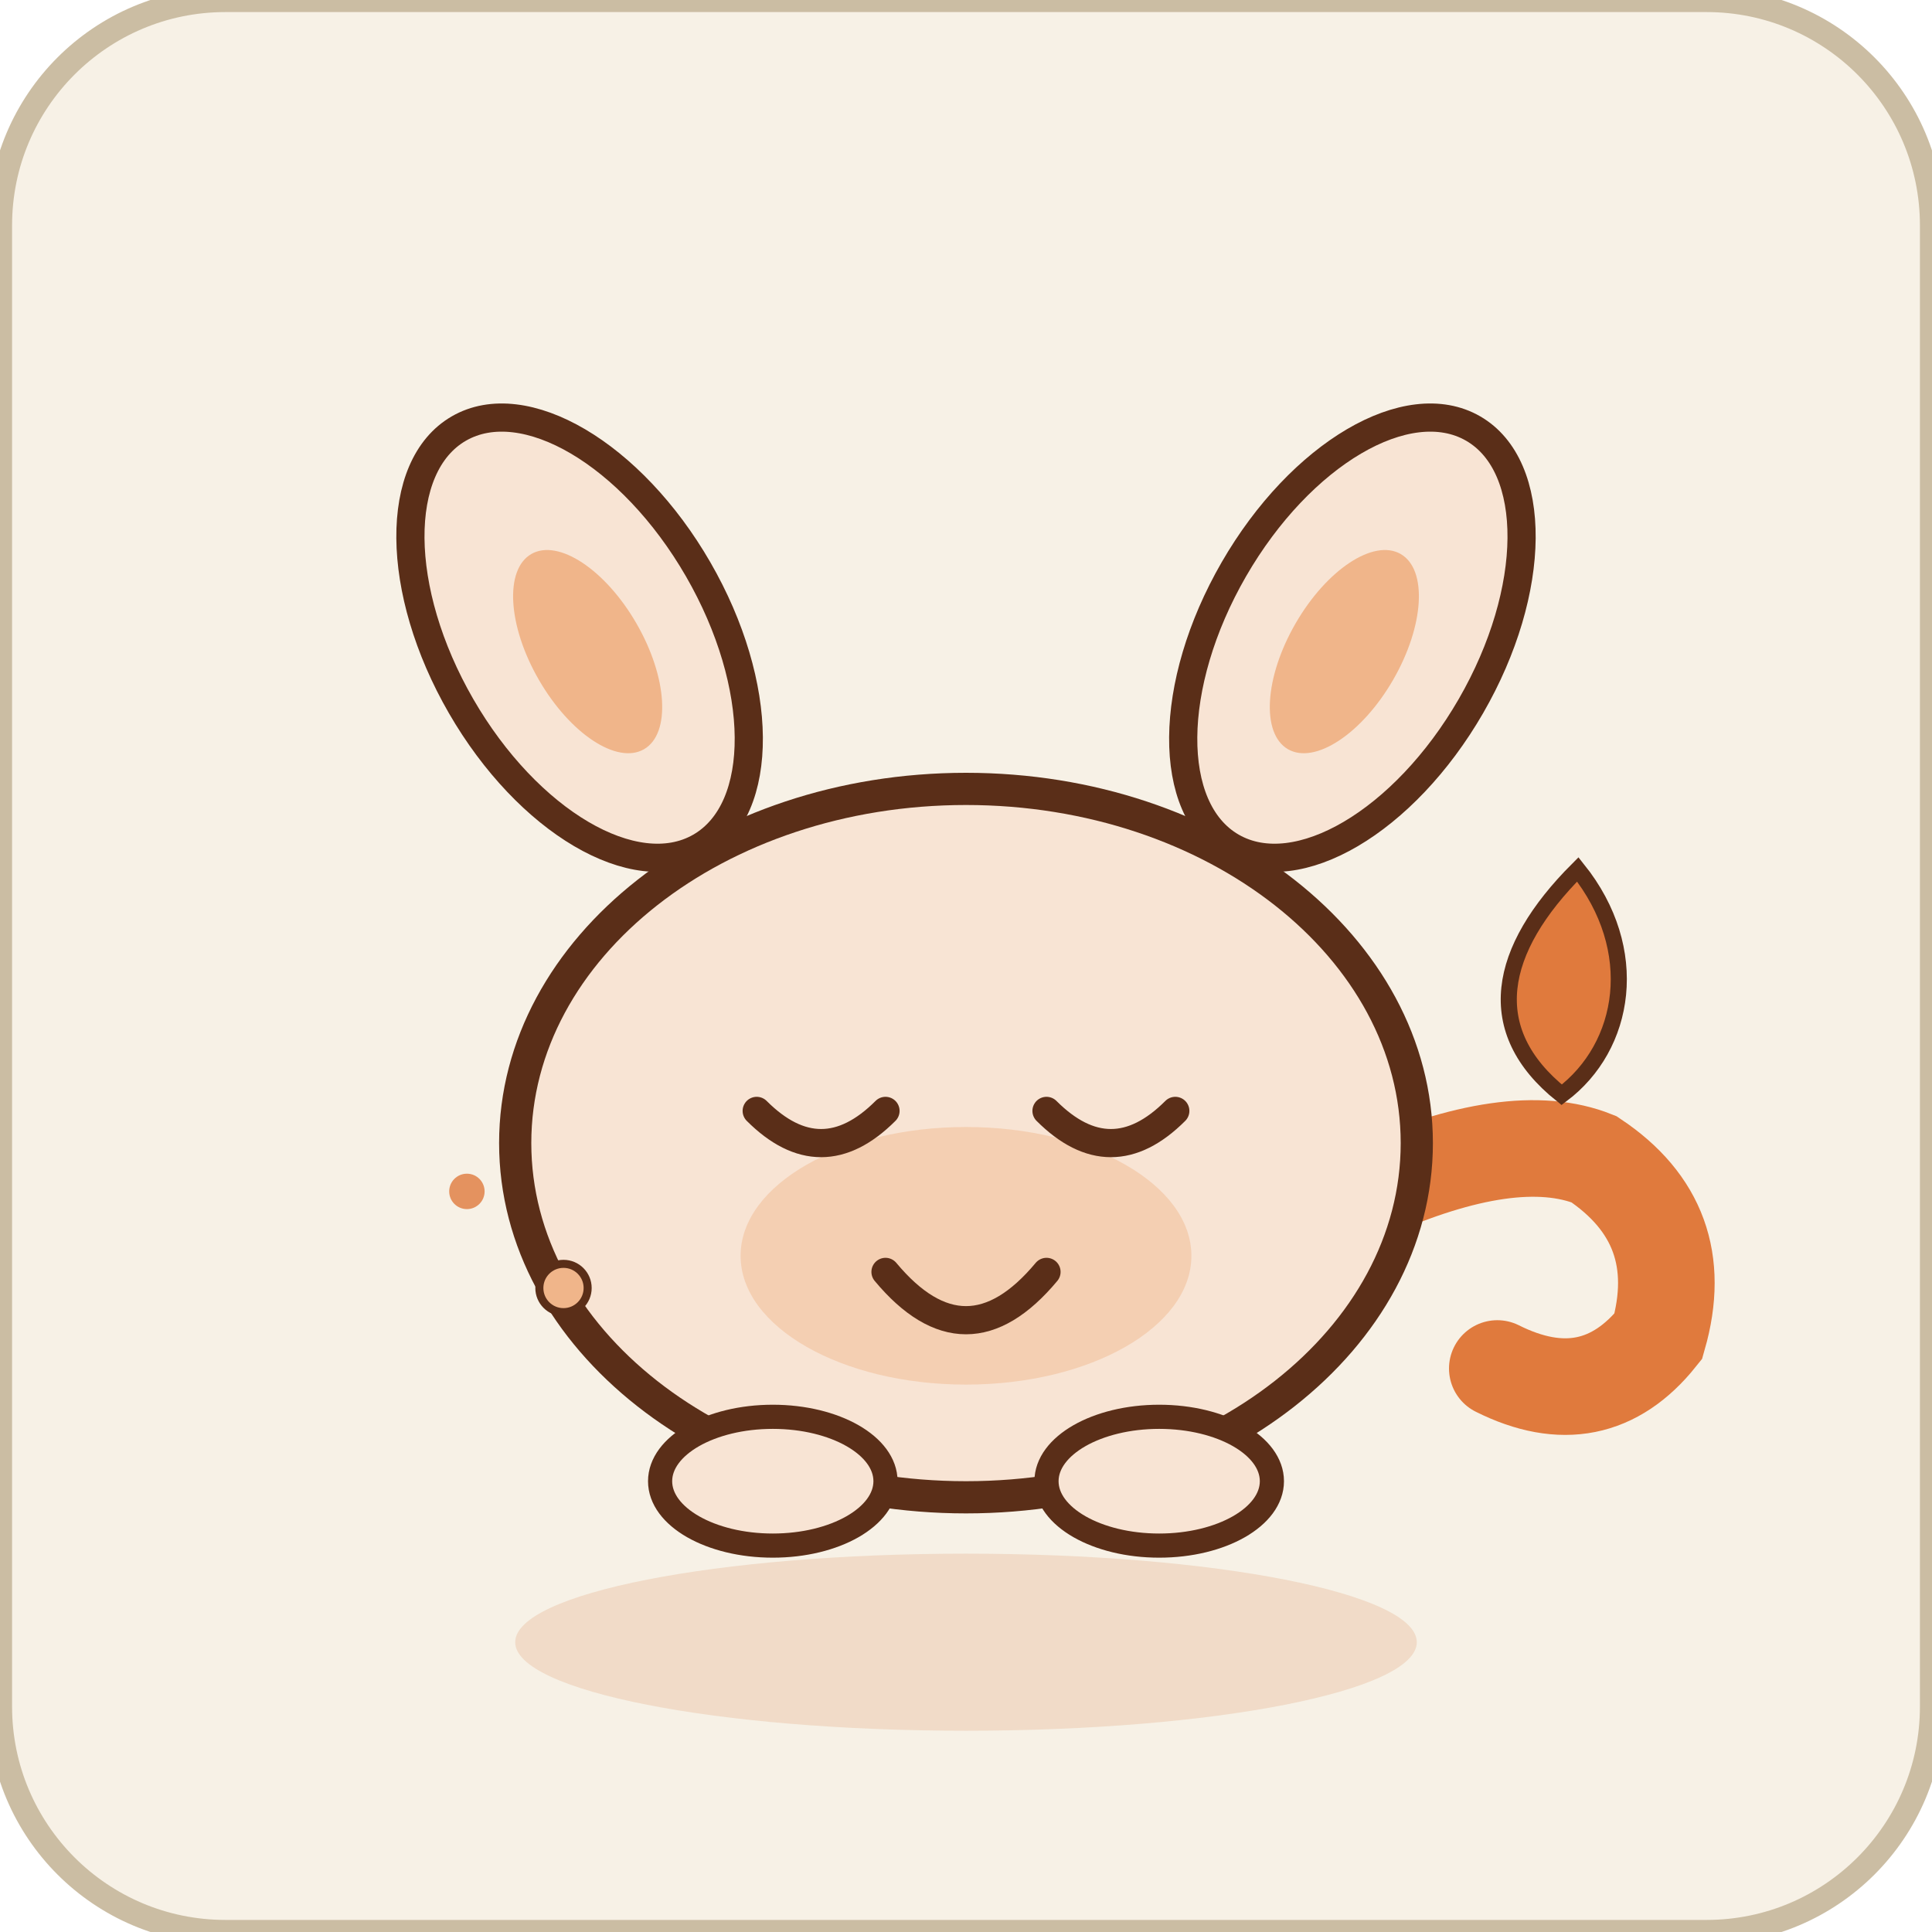
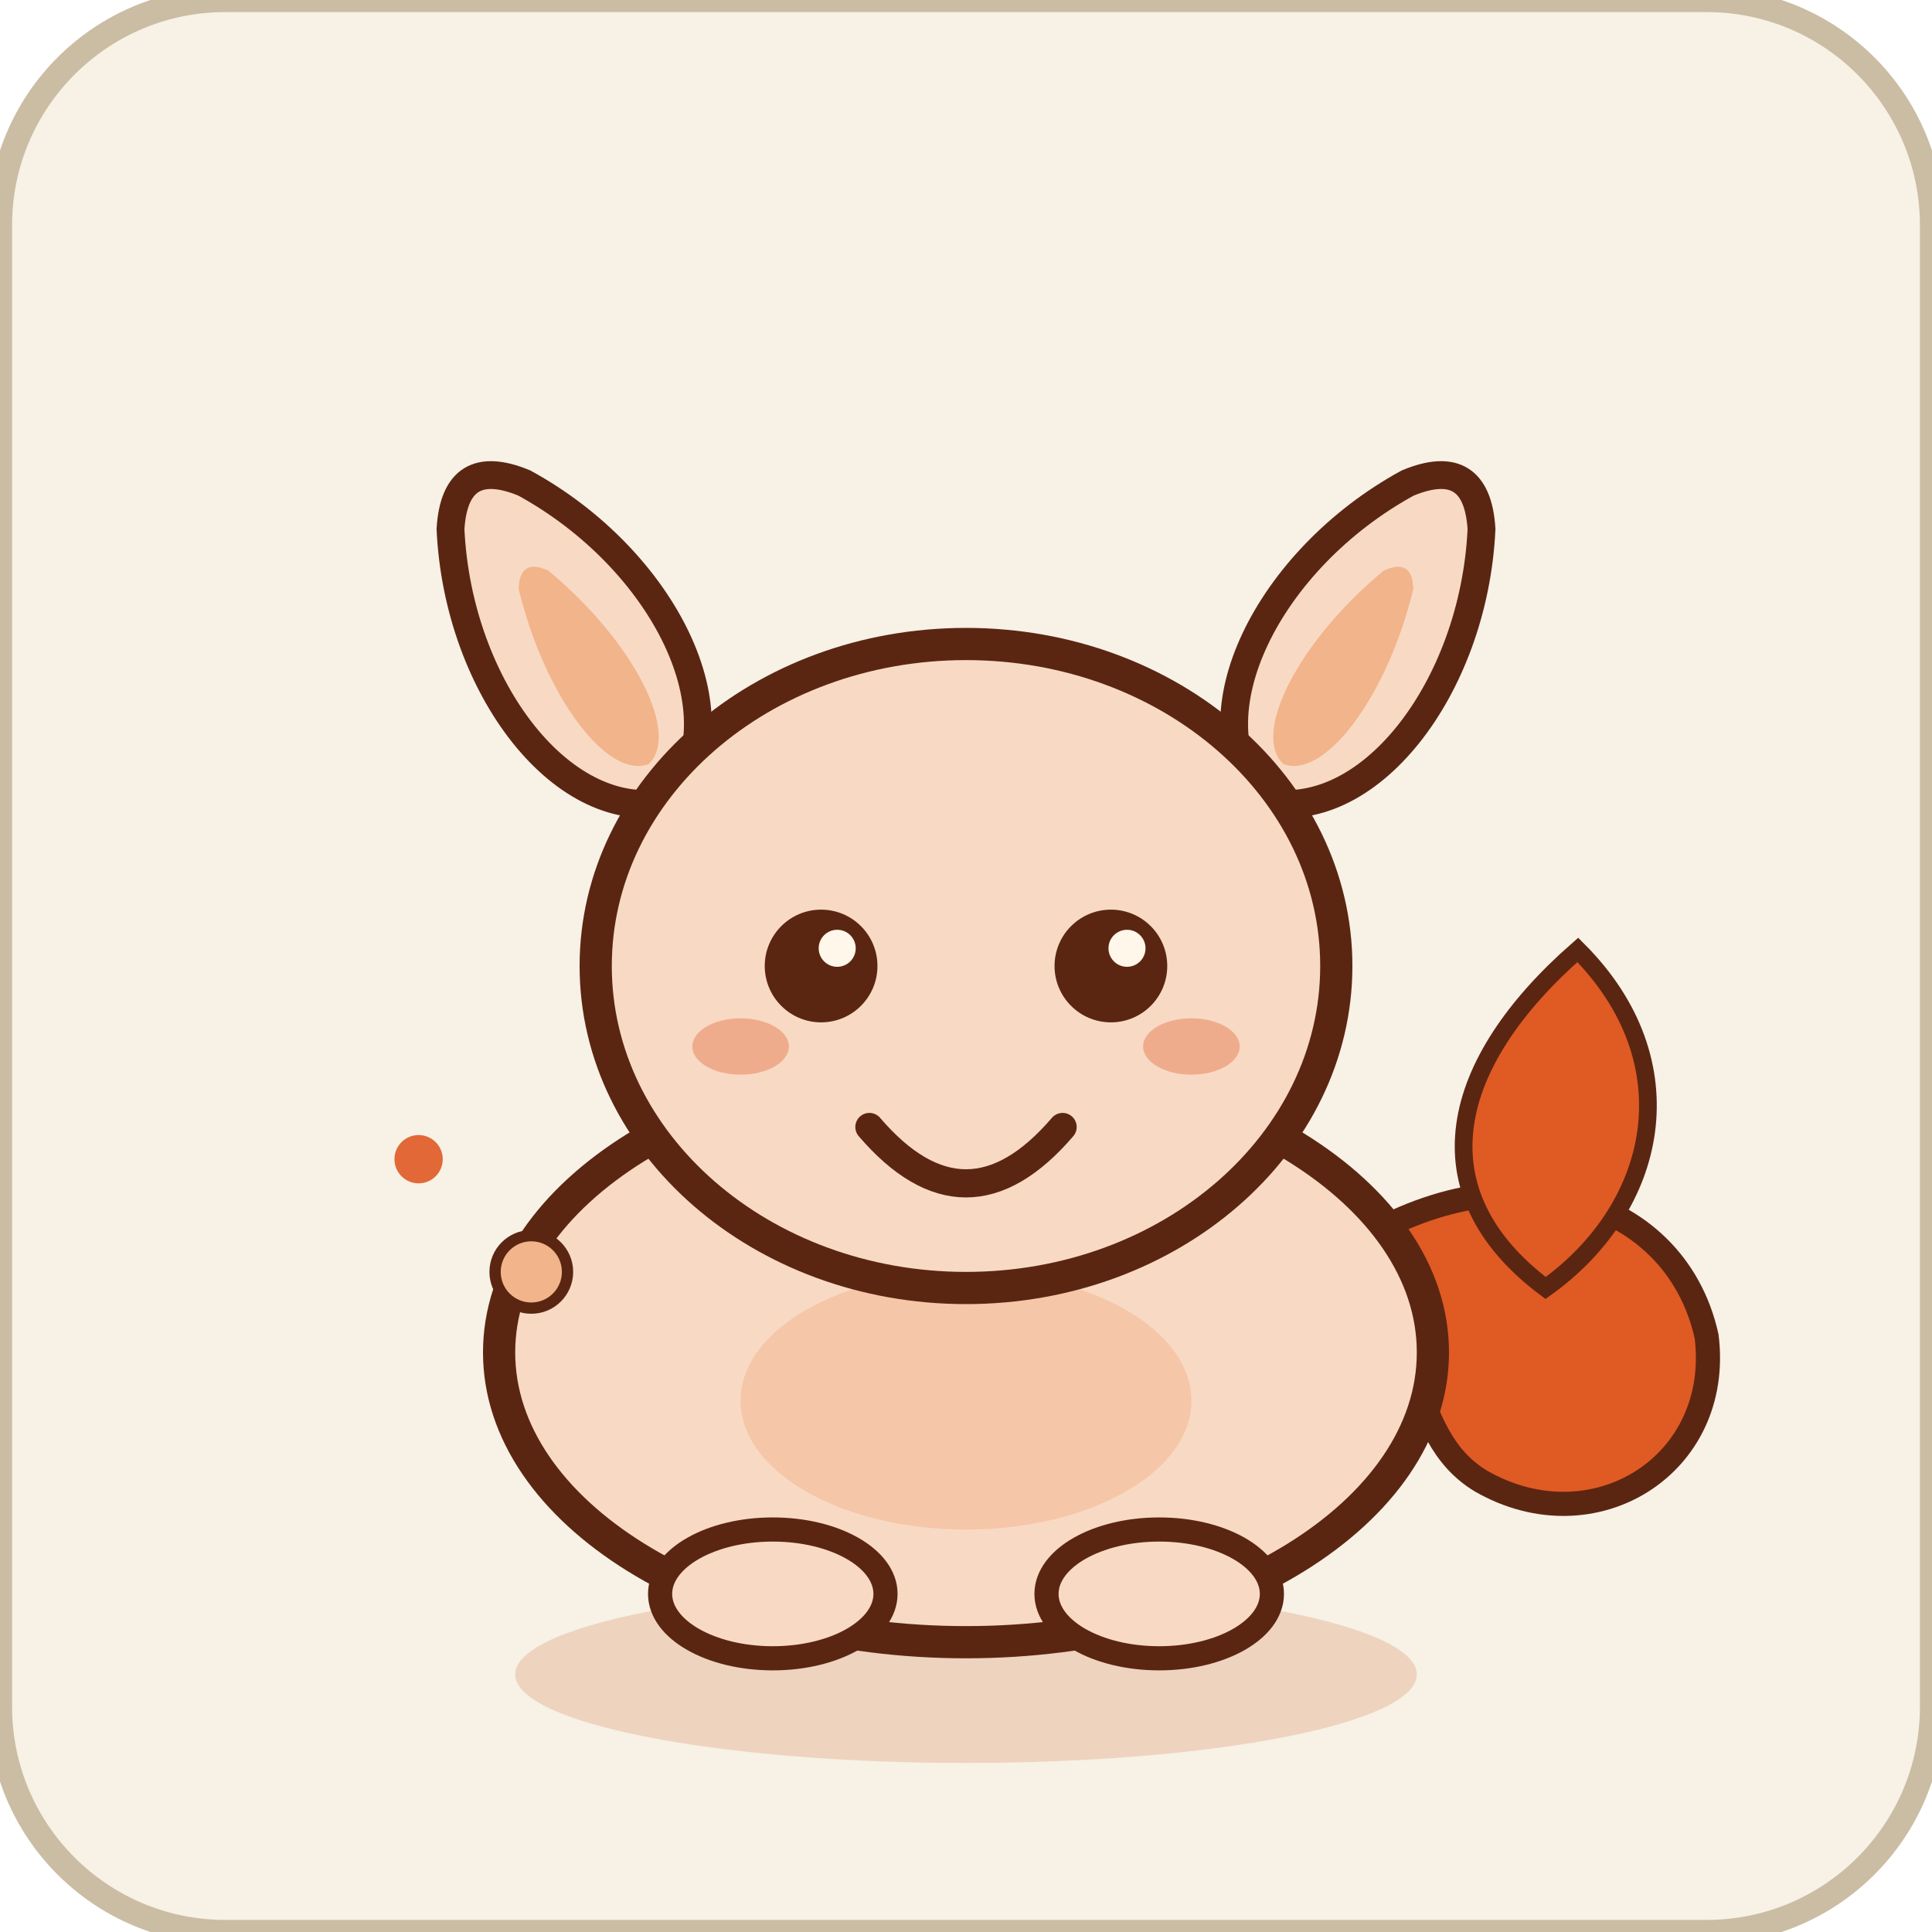
<svg xmlns="http://www.w3.org/2000/svg" viewBox="0 0 240 240" width="240" height="240" role="img" data-gitty-class="fire" data-gitty-stage="adult" data-gitty-behavior="idle" data-gitty-face="happy">
-   <style> .gitty-idle { animation: gitty-bob 2.6s ease-in-out infinite; } .gitty-playing { animation: gitty-play 0.7s ease-in-out infinite; } .gitty-eating { animation: gitty-nibble 0.55s ease-in-out infinite; } .gitty-resting { animation: gitty-bob 4s ease-in-out infinite; } .gitty-sleepy { animation: gitty-bob 3.4s ease-in-out infinite; } .gitty-sleeping, .gitty-hibernating { animation: gitty-breathe 4.8s ease-in-out infinite; } .gitty-playing .gitty-tail { animation: gitty-wag 0.8s ease-in-out infinite; } .gitty-idle .gitty-ear, .gitty-playing .gitty-ear { animation: gitty-ear 2.8s ease-in-out infinite; } .gitty-bubble { animation: gitty-rise 3s ease-in-out infinite; } .gitty-flame { animation: gitty-flicker 0.9s ease-in-out infinite; } .gitty-spark { animation: gitty-flicker 1.2s ease-in-out infinite; } .gitty-psy { animation: gitty-float 2.8s ease-in-out infinite; } .gitty-zzz { animation: gitty-fade 2.2s ease-in-out infinite; } .gitty-orbit { animation: gitty-spin 6s linear infinite; } @keyframes gitty-bob { 0%, 100% { transform: translateY(0); } 50% { transform: translateY(-4px); } } @keyframes gitty-play { 0%, 100% { transform: translateY(0) rotate(0deg); } 30% { transform: translateY(-6px) rotate(-5deg); } 70% { transform: translateY(-2px) rotate(5deg); } } @keyframes gitty-nibble { 0%, 100% { transform: translateY(0); } 50% { transform: translateY(2px); } } @keyframes gitty-breathe { 0%, 100% { transform: scale(1); } 50% { transform: scale(1.018); } } @keyframes gitty-wag { 0%, 100% { transform: rotate(0deg); } 50% { transform: rotate(16deg); } } @keyframes gitty-ear { 0%, 78%, 100% { transform: rotate(0deg); } 88% { transform: rotate(-9deg); } } @keyframes gitty-rise { 0%, 100% { opacity: 0.35; transform: translateY(0); } 50% { opacity: 0.9; transform: translateY(-8px); } } @keyframes gitty-flicker { 0%, 100% { opacity: 0.65; } 50% { opacity: 1; } } @keyframes gitty-float { 0%, 100% { transform: translateY(0); } 50% { transform: translateY(-6px); } } @keyframes gitty-fade { 0%, 100% { opacity: 0.25; } 50% { opacity: 0.8; } } @keyframes gitty-spin { to { transform: rotate(360deg); } } @media (max-width: 96px) { .gitty-detail { display: none; } } @media (prefers-reduced-motion: reduce) { .gitty-idle, .gitty-playing, .gitty-eating, .gitty-resting, .gitty-sleepy, .gitty-sleeping, .gitty-hibernating, .gitty-bubble, .gitty-flame, .gitty-spark, .gitty-psy, .gitty-zzz, .gitty-orbit, .gitty-playing .gitty-tail, .gitty-idle .gitty-ear, .gitty-playing .gitty-ear { animation: none; } } </style>
+   <style> .gitty-idle { animation: gitty-bob 2.6s ease-in-out infinite; } .gitty-playing { animation: gitty-play 0.7s ease-in-out infinite; } .gitty-eating { animation: gitty-nibble 0.55s ease-in-out infinite; } .gitty-resting { animation: gitty-bob 4s ease-in-out infinite; } .gitty-sleepy { animation: gitty-bob 3.4s ease-in-out infinite; } .gitty-sleeping, .gitty-hibernating { animation: gitty-breathe 4.8s ease-in-out infinite; } .gitty-playing .gitty-tail { animation: gitty-wag 0.8s ease-in-out infinite; } .gitty-idle .gitty-ear, .gitty-playing .gitty-ear { animation: gitty-ear 2.8s ease-in-out infinite; } .gitty-bubble { animation: gitty-rise 3s ease-in-out infinite; } .gitty-flame { animation: gitty-flicker 0.9s ease-in-out infinite; } .gitty-spark { animation: gitty-flicker 1.2s ease-in-out infinite; } .gitty-psy { animation: gitty-float 2.8s ease-in-out infinite; } .gitty-zzz { animation: gitty-fade 2.2s ease-in-out infinite; } .gitty-orbit { animation: gitty-spin 6s linear infinite; } .gitty-shadow-idle { animation: gitty-shadow-bob 2.6s ease-in-out infinite; } .gitty-shadow-playing { animation: gitty-shadow-play 0.7s ease-in-out infinite; } .gitty-shadow-eating { animation: gitty-shadow-nibble 0.55s ease-in-out infinite; } .gitty-shadow-resting { animation: gitty-shadow-bob 4s ease-in-out infinite; } .gitty-shadow-sleepy { animation: gitty-shadow-bob 3.4s ease-in-out infinite; } .gitty-shadow-sleeping, .gitty-shadow-hibernating { animation: gitty-shadow-breathe 4.8s ease-in-out infinite; } @keyframes gitty-bob { 0%, 100% { transform: translateY(0); } 50% { transform: translateY(-4px); } } @keyframes gitty-play { 0%, 100% { transform: translateY(0) rotate(0deg); } 30% { transform: translateY(-6px) rotate(-5deg); } 70% { transform: translateY(-2px) rotate(5deg); } } @keyframes gitty-nibble { 0%, 100% { transform: translateY(0); } 50% { transform: translateY(2px); } } @keyframes gitty-breathe { 0%, 100% { transform: scale(1); } 50% { transform: scale(1.018); } } @keyframes gitty-wag { 0%, 100% { transform: rotate(0deg); } 50% { transform: rotate(16deg); } } @keyframes gitty-ear { 0%, 78%, 100% { transform: rotate(0deg); } 88% { transform: rotate(-9deg); } } @keyframes gitty-rise { 0%, 100% { opacity: 0.35; transform: translateY(0); } 50% { opacity: 0.9; transform: translateY(-8px); } } @keyframes gitty-flicker { 0%, 100% { opacity: 0.65; } 50% { opacity: 1; } } @keyframes gitty-float { 0%, 100% { transform: translateY(0); } 50% { transform: translateY(-6px); } } @keyframes gitty-fade { 0%, 100% { opacity: 0.25; } 50% { opacity: 0.8; } } @keyframes gitty-spin { to { transform: rotate(360deg); } } @keyframes gitty-shadow-bob { 0%, 100% { transform: scale(1); } 50% { transform: scale(0.72); } } @keyframes gitty-shadow-play { 0%, 100% { transform: scale(1); } 30% { transform: scale(0.58); } 70% { transform: scale(0.82); } } @keyframes gitty-shadow-nibble { 0%, 100% { transform: scale(1); } 50% { transform: scale(1.12); } } @keyframes gitty-shadow-breathe { 0%, 100% { transform: scale(1); } 50% { transform: scale(1.05); } } @media (max-width: 96px) { .gitty-detail { display: none; } } @media (prefers-reduced-motion: reduce) { .gitty-idle, .gitty-playing, .gitty-eating, .gitty-resting, .gitty-sleepy, .gitty-sleeping, .gitty-hibernating, .gitty-bubble, .gitty-flame, .gitty-spark, .gitty-psy, .gitty-zzz, .gitty-orbit, .gitty-playing .gitty-tail, .gitty-idle .gitty-ear, .gitty-playing .gitty-ear, .gitty-shadow-idle, .gitty-shadow-playing, .gitty-shadow-eating, .gitty-shadow-resting, .gitty-shadow-sleepy, .gitty-shadow-sleeping, .gitty-shadow-hibernating { animation: none; } } </style>
  <rect width="240" height="240" rx="28" fill="#f7f1e6" stroke="#cbbda3" stroke-width="3" />
  <g transform="translate(120 150) scale(1) translate(-120 -150)">
+     <g transform="translate(120 208)">
+       <g class="gitty-shadow gitty-shadow-idle">
+         <ellipse cx="0" cy="0" rx="56" ry="11" fill="#e3b08e" opacity="0.45" />
+       </g>
+     </g>
    <g class="gitty-idle">
      <g data-gitty-body="adult">
-         <ellipse cx="120" cy="204" rx="56" ry="11" fill="#e8c2a4" opacity="0.45" />
-         <g transform="translate(170 148)">
+         <g transform="translate(166 148)">
          <g class="gitty-tail">
-             <path d="M0 0 q18 -8 28 -4 q12 8 8 22 q-8 10 -20 4" fill="none" stroke="#e07a3d" stroke-width="12" stroke-linecap="round" />
+             <path d="M0 8 C20 -6 42 0 46 18 C48 34 32 44 18 36 C8 30 12 16 0 14Z" fill="#e05a24" stroke="#5a2612" stroke-width="3" />
          </g>
        </g>
-         <g transform="translate(84 100) rotate(-30)">
+         <g transform="translate(80 94) rotate(-32) scale(1.08)">
          <g class="gitty-ear">
-             <ellipse cx="0" cy="-24" rx="17" ry="30" fill="#f8e4d4" stroke="#5a2e18" stroke-width="3.5" />
-             <ellipse cx="0" cy="-22" rx="7" ry="14" fill="#f0b58a" />
+             <path d="M0 6 C-12 2 -14 -18 -5 -34 Q0 -41 5 -34 C14 -18 12 2 0 6Z" fill="#f8d9c4" stroke="#5a2612" stroke-width="3.2" />
+             <path d="M0 1 C-5 0 -6 -12 -2 -24 Q0 -27 2 -24 C6 -12 5 0 0 1Z" fill="#f2b48a" />
          </g>
        </g>
-         <g transform="translate(156 100) rotate(30)">
+         <g transform="translate(160 94) rotate(32) scale(1.08)">
          <g class="gitty-ear">
-             <ellipse cx="0" cy="-24" rx="17" ry="30" fill="#f8e4d4" stroke="#5a2e18" stroke-width="3.5" />
-             <ellipse cx="0" cy="-22" rx="7" ry="14" fill="#f0b58a" />
+             <path d="M0 6 C-12 2 -14 -18 -5 -34 Q0 -41 5 -34 C14 -18 12 2 0 6Z" fill="#f8d9c4" stroke="#5a2612" stroke-width="3.2" />
+             <path d="M0 1 C-5 0 -6 -12 -2 -24 Q0 -27 2 -24 C6 -12 5 0 0 1Z" fill="#f2b48a" />
          </g>
        </g>
-         <ellipse cx="120" cy="142" rx="56" ry="44" fill="#f8e4d4" stroke="#5a2e18" stroke-width="4" />
-         <ellipse cx="120" cy="156" rx="28" ry="16" fill="#f0b58a" opacity="0.45" />
-         <ellipse cx="96" cy="184" rx="14" ry="8" fill="#f8e4d4" stroke="#5a2e18" stroke-width="3" />
-         <ellipse cx="144" cy="184" rx="14" ry="8" fill="#f8e4d4" stroke="#5a2e18" stroke-width="3" />
+         <ellipse cx="120" cy="168" rx="58" ry="36" fill="#f8d9c4" stroke="#5a2612" stroke-width="4" />
+         <ellipse cx="120" cy="174" rx="28" ry="16" fill="#f2b48a" opacity="0.5" />
+         <ellipse cx="96" cy="198" rx="14" ry="8" fill="#f8d9c4" stroke="#5a2612" stroke-width="3" />
+         <ellipse cx="144" cy="198" rx="14" ry="8" fill="#f8d9c4" stroke="#5a2612" stroke-width="3" />
+         <ellipse cx="120" cy="120" rx="46" ry="40" fill="#f8d9c4" stroke="#5a2612" stroke-width="4" />
      </g>
-       <path class="gitty-flame" d="M196 108 c8 10 6 22 -2 28 c-10 -8 -8 -18 2 -28z" fill="#e07a3d" stroke="#5a2e18" stroke-width="2" />
-       <circle class="gitty-flame gitty-detail" cx="70" cy="160" r="3" fill="#f0b58a" stroke="#5a2e18" stroke-width="1" />
-       <circle class="gitty-flame gitty-detail" cx="58" cy="148" r="2.2" fill="#e07a3d" opacity="0.8" />
-       <path d="M94 138 q8 8 16 0" fill="none" stroke="#5a2e18" stroke-width="3.5" stroke-linecap="round" />
-       <path d="M130 138 q8 8 16 0" fill="none" stroke="#5a2e18" stroke-width="3.5" stroke-linecap="round" />
-       <path d="M110 158 q10 12 20 0" fill="none" stroke="#5a2e18" stroke-width="3.5" stroke-linecap="round" />
+       <path class="gitty-flame" d="M196 118 c14 14 10 32 -4 42 c-16 -12 -12 -28 4 -42z" fill="#e05a24" stroke="#5a2612" stroke-width="2.2" />
+       <circle class="gitty-flame gitty-detail" cx="66" cy="158" r="4.5" fill="#f2b48a" stroke="#5a2612" stroke-width="1.4" />
+       <circle class="gitty-flame gitty-detail" cx="52" cy="144" r="3" fill="#e05a24" opacity="0.9" />
+       <circle cx="102" cy="120" r="7" fill="#5a2612" />
+       <circle cx="138" cy="120" r="7" fill="#5a2612" />
+       <circle cx="104" cy="117.8" r="2.3" fill="#fff7ea" />
+       <circle cx="140" cy="117.8" r="2.3" fill="#fff7ea" />
+       <ellipse cx="92" cy="130" rx="6" ry="3.5" fill="#e05a24" opacity="0.35" />
+       <ellipse cx="148" cy="130" rx="6" ry="3.5" fill="#e05a24" opacity="0.35" />
+       <path d="M108 140 q12 14 24 0" fill="none" stroke="#5a2612" stroke-width="3.5" stroke-linecap="round" />
    </g>
  </g>
</svg>
